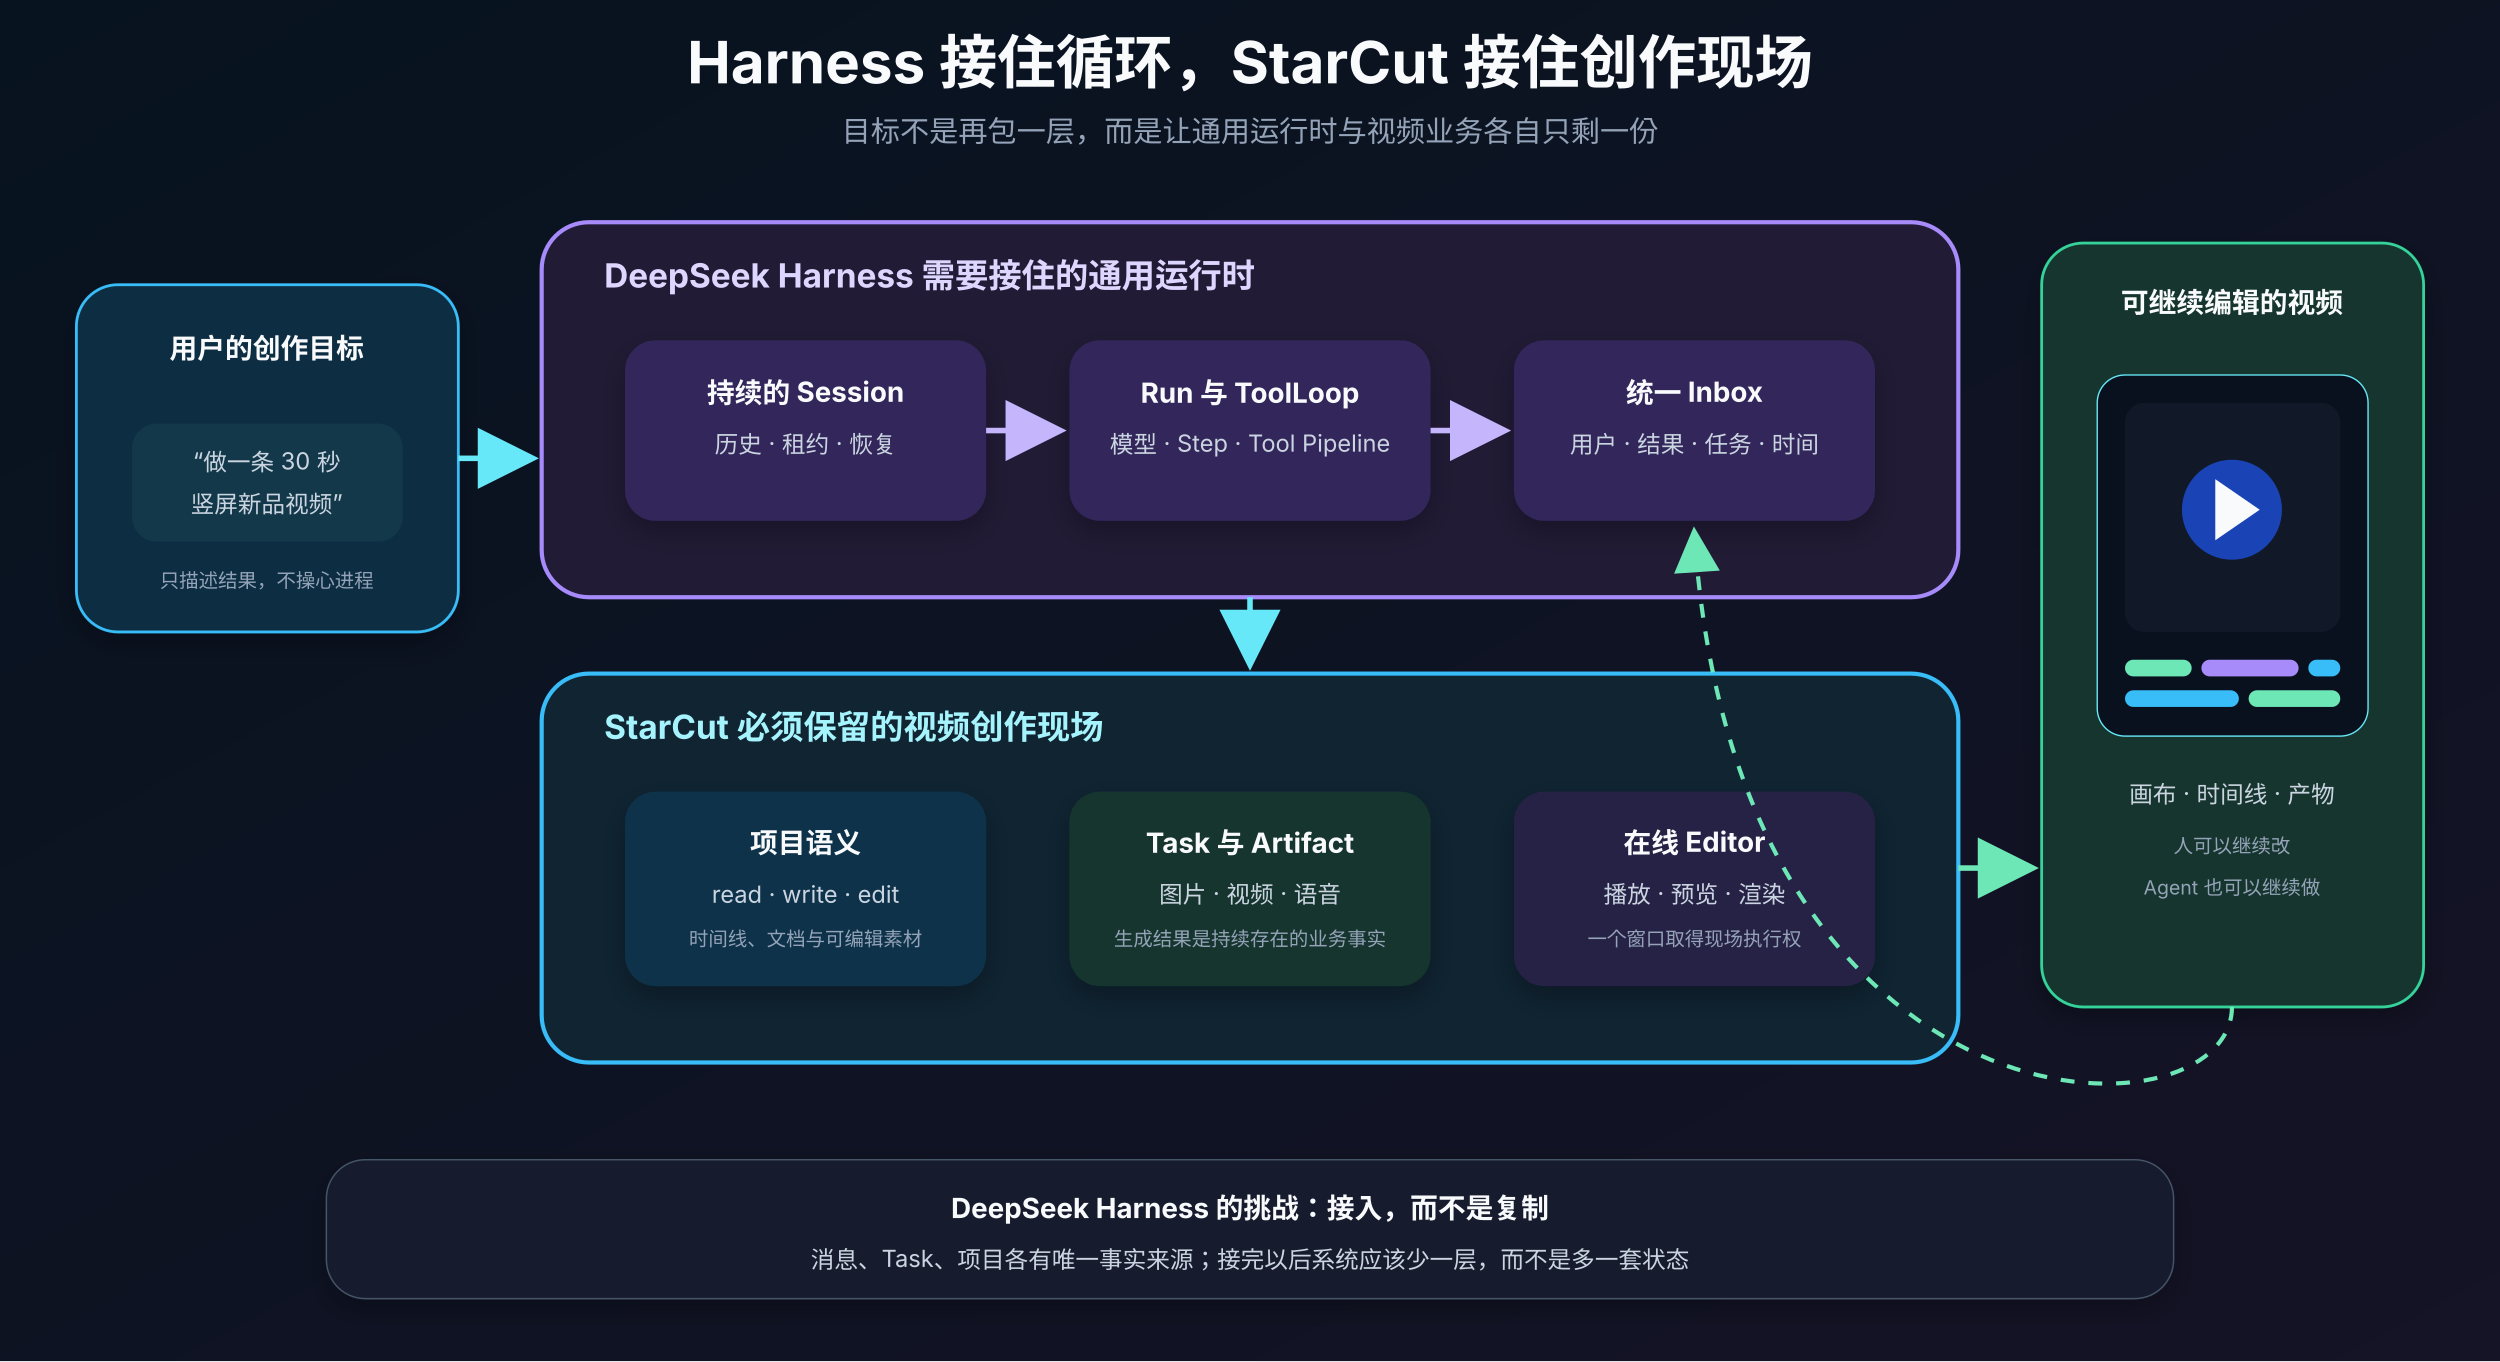
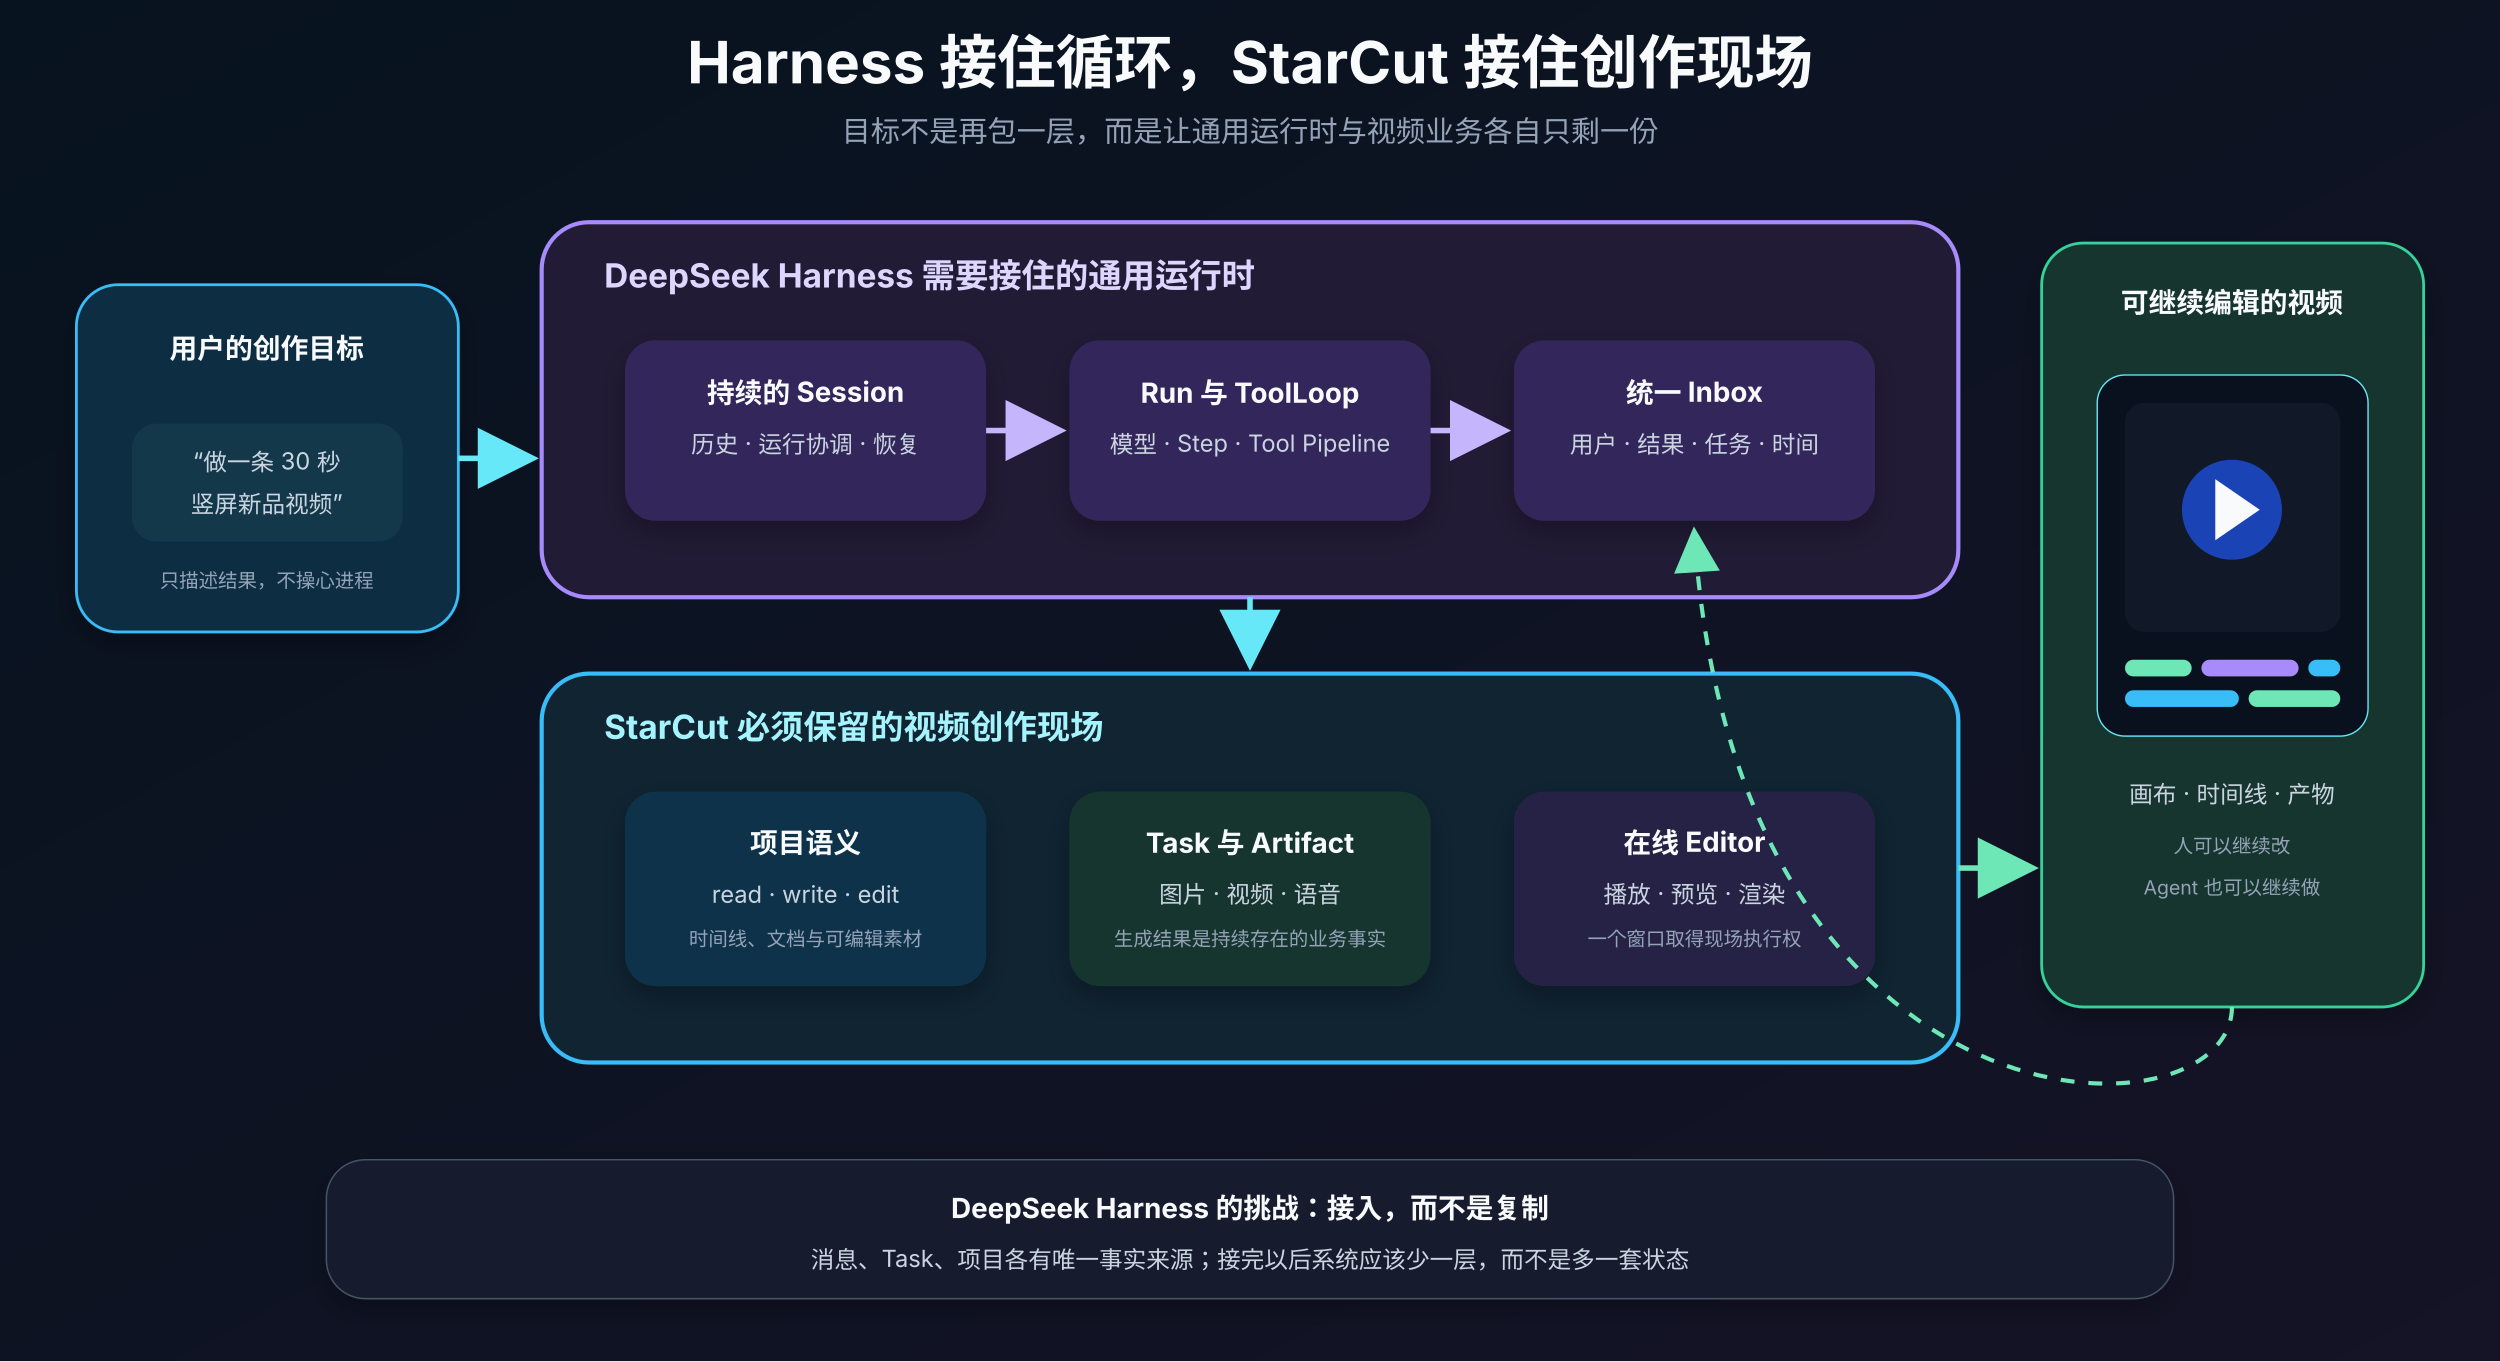
<svg xmlns="http://www.w3.org/2000/svg" width="1800" height="980" viewBox="0 0 1800 980" role="img" aria-labelledby="title desc">
  <defs>
    <linearGradient id="bg" x1="0" y1="0" x2="1" y2="1">
      <stop stop-color="#07131f" />
      <stop offset="1" stop-color="#151326" />
    </linearGradient>
    <filter id="shadow" x="-20%" y="-20%" width="140%" height="140%">
      <feDropShadow dx="0" dy="8" stdDeviation="10" flood-color="#000" flood-opacity=".28" />
    </filter>
    <marker id="cyan" markerWidth="11" markerHeight="11" refX="9" refY="5.5" orient="auto">
      <path d="M0 0L11 5.5L0 11Z" fill="#67e8f9" />
    </marker>
    <marker id="violet" markerWidth="11" markerHeight="11" refX="9" refY="5.5" orient="auto">
      <path d="M0 0L11 5.5L0 11Z" fill="#c4b5fd" />
    </marker>
    <marker id="green" markerWidth="11" markerHeight="11" refX="9" refY="5.5" orient="auto">
      <path d="M0 0L11 5.5L0 11Z" fill="#6ee7b7" />
    </marker>
    <style>text{font-family:Inter,"PingFang SC","Microsoft YaHei",sans-serif}.h{font-size:42px;font-weight:700;fill:#f8fafc}.sub{font-size:21px;fill:#94a3b8}.band{font-size:24px;font-weight:700}.t{font-size:20px;font-weight:700;fill:#f8fafc}.p{font-size:17px;fill:#cbd5e1}.m{font-size:14px;fill:#94a3b8}.box{filter:url(#shadow)}</style>
  </defs>
  <rect width="1800" height="980" fill="url(#bg)" />
  <text x="900" y="60" text-anchor="middle" class="h">Harness 接住循环，StarCut 接住创作现场</text>
  <text x="900" y="102" text-anchor="middle" class="sub">目标不是再包一层，而是让通用运行时与视频业务各自只剩一份</text>
  <g class="box">
    <rect x="55" y="205" width="275" height="250" rx="30" fill="#102e43" stroke="#38bdf8" stroke-width="2" />
    <rect x="1470" y="175" width="275" height="550" rx="30" fill="#15342f" stroke="#34d399" stroke-width="2" />
  </g>
  <text x="192" y="258" text-anchor="middle" class="t">用户的创作目标</text>
  <rect x="95" y="305" width="195" height="85" rx="18" fill="#12384a" />
  <text x="192" y="338" text-anchor="middle" class="p">“做一条 30 秒</text>
  <text x="192" y="369" text-anchor="middle" class="p">竖屏新品视频”</text>
  <text x="192" y="423" text-anchor="middle" class="m">只描述结果，不操心进程</text>
  <rect x="390" y="160" width="1020" height="270" rx="34" fill="#211b35" stroke="#a78bfa" stroke-width="3" />
  <text x="435" y="207" class="band" fill="#ddd6fe">DeepSeek Harness 需要接住的通用运行时</text>
  <g class="box">
    <rect x="450" y="245" width="260" height="130" rx="22" fill="#30265a" />
    <rect x="770" y="245" width="260" height="130" rx="22" fill="#30265a" />
    <rect x="1090" y="245" width="260" height="130" rx="22" fill="#30265a" />
  </g>
  <text x="580" y="290" text-anchor="middle" class="t">持续的 Session</text>
-   <text x="580" y="326" text-anchor="middle" class="p">历史 · 租约 · 恢复</text>
+   <text x="580" y="326" text-anchor="middle" class="p">历史 · 运行协调 · 恢复</text>
  <text x="900" y="290" text-anchor="middle" class="t">Run 与 ToolLoop</text>
  <text x="900" y="326" text-anchor="middle" class="p">模型 · Step · Tool Pipeline</text>
  <text x="1220" y="290" text-anchor="middle" class="t">统一 Inbox</text>
  <text x="1220" y="326" text-anchor="middle" class="p">用户 · 结果 · 任务 · 时间</text>
  <path d="M710 310H760" stroke="#c4b5fd" stroke-width="4" marker-end="url(#violet)" />
  <path d="M1030 310H1080" stroke="#c4b5fd" stroke-width="4" marker-end="url(#violet)" />
  <rect x="390" y="485" width="1020" height="280" rx="34" fill="#102432" stroke="#38bdf8" stroke-width="3" />
  <text x="435" y="532" class="band" fill="#a5f3fc">StarCut 必须保留的视频创作现场</text>
  <g class="box">
    <rect x="450" y="570" width="260" height="140" rx="22" fill="#103249" />
    <rect x="770" y="570" width="260" height="140" rx="22" fill="#15342f" />
    <rect x="1090" y="570" width="260" height="140" rx="22" fill="#282044" />
  </g>
  <text x="580" y="614" text-anchor="middle" class="t">项目语义</text>
  <text x="580" y="650" text-anchor="middle" class="p">read · write · edit</text>
  <text x="580" y="681" text-anchor="middle" class="m">时间线、文档与可编辑素材</text>
  <text x="900" y="614" text-anchor="middle" class="t">Task 与 Artifact</text>
  <text x="900" y="650" text-anchor="middle" class="p">图片 · 视频 · 语音</text>
  <text x="900" y="681" text-anchor="middle" class="m">生成结果是持续存在的业务事实</text>
  <text x="1220" y="614" text-anchor="middle" class="t">在线 Editor</text>
  <text x="1220" y="650" text-anchor="middle" class="p">播放 · 预览 · 渲染</text>
  <text x="1220" y="681" text-anchor="middle" class="m">一个窗口取得现场执行权</text>
  <path d="M330 330H380" stroke="#67e8f9" stroke-width="4" marker-end="url(#cyan)" />
  <path d="M900 430V475" stroke="#67e8f9" stroke-width="4" marker-end="url(#cyan)" />
  <path d="M1410 625H1460" stroke="#6ee7b7" stroke-width="4" marker-end="url(#green)" />
  <text x="1607" y="225" text-anchor="middle" class="t">可继续编辑的视频</text>
  <rect x="1510" y="270" width="195" height="260" rx="20" fill="#08111d" stroke="#67e8f9" />
  <rect x="1530" y="290" width="155" height="165" rx="14" fill="#111827" />
  <circle cx="1607" cy="367" r="36" fill="#1d4ed8" opacity=".8" />
  <path d="M1595 345L1627 367L1595 389Z" fill="#f8fafc" />
  <rect x="1530" y="475" width="48" height="12" rx="6" fill="#6ee7b7" />
  <rect x="1585" y="475" width="70" height="12" rx="6" fill="#a78bfa" />
  <rect x="1662" y="475" width="23" height="12" rx="6" fill="#38bdf8" />
  <rect x="1530" y="497" width="82" height="12" rx="6" fill="#38bdf8" />
  <rect x="1619" y="497" width="66" height="12" rx="6" fill="#6ee7b7" />
  <text x="1607" y="578" text-anchor="middle" class="p">画布 · 时间线 · 产物</text>
  <text x="1607" y="614" text-anchor="middle" class="m">人可以继续改</text>
  <text x="1607" y="644" text-anchor="middle" class="m">Agent 也可以继续做</text>
  <path d="M1607 725C1607 825 1250 830 1220 385" stroke="#6ee7b7" stroke-width="3" fill="none" stroke-dasharray="10 10" marker-end="url(#green)" />
  <g class="box">
    <rect x="235" y="835" width="1330" height="100" rx="28" fill="#171e2e" stroke="#475569" />
  </g>
  <text x="900" y="877" text-anchor="middle" class="t">DeepSeek Harness 的挑战：接入，而不是复制</text>
  <text x="900" y="913" text-anchor="middle" class="p">消息、Task、项目各有唯一事实来源；接完以后系统应该少一层，而不是多一套状态</text>
</svg>
